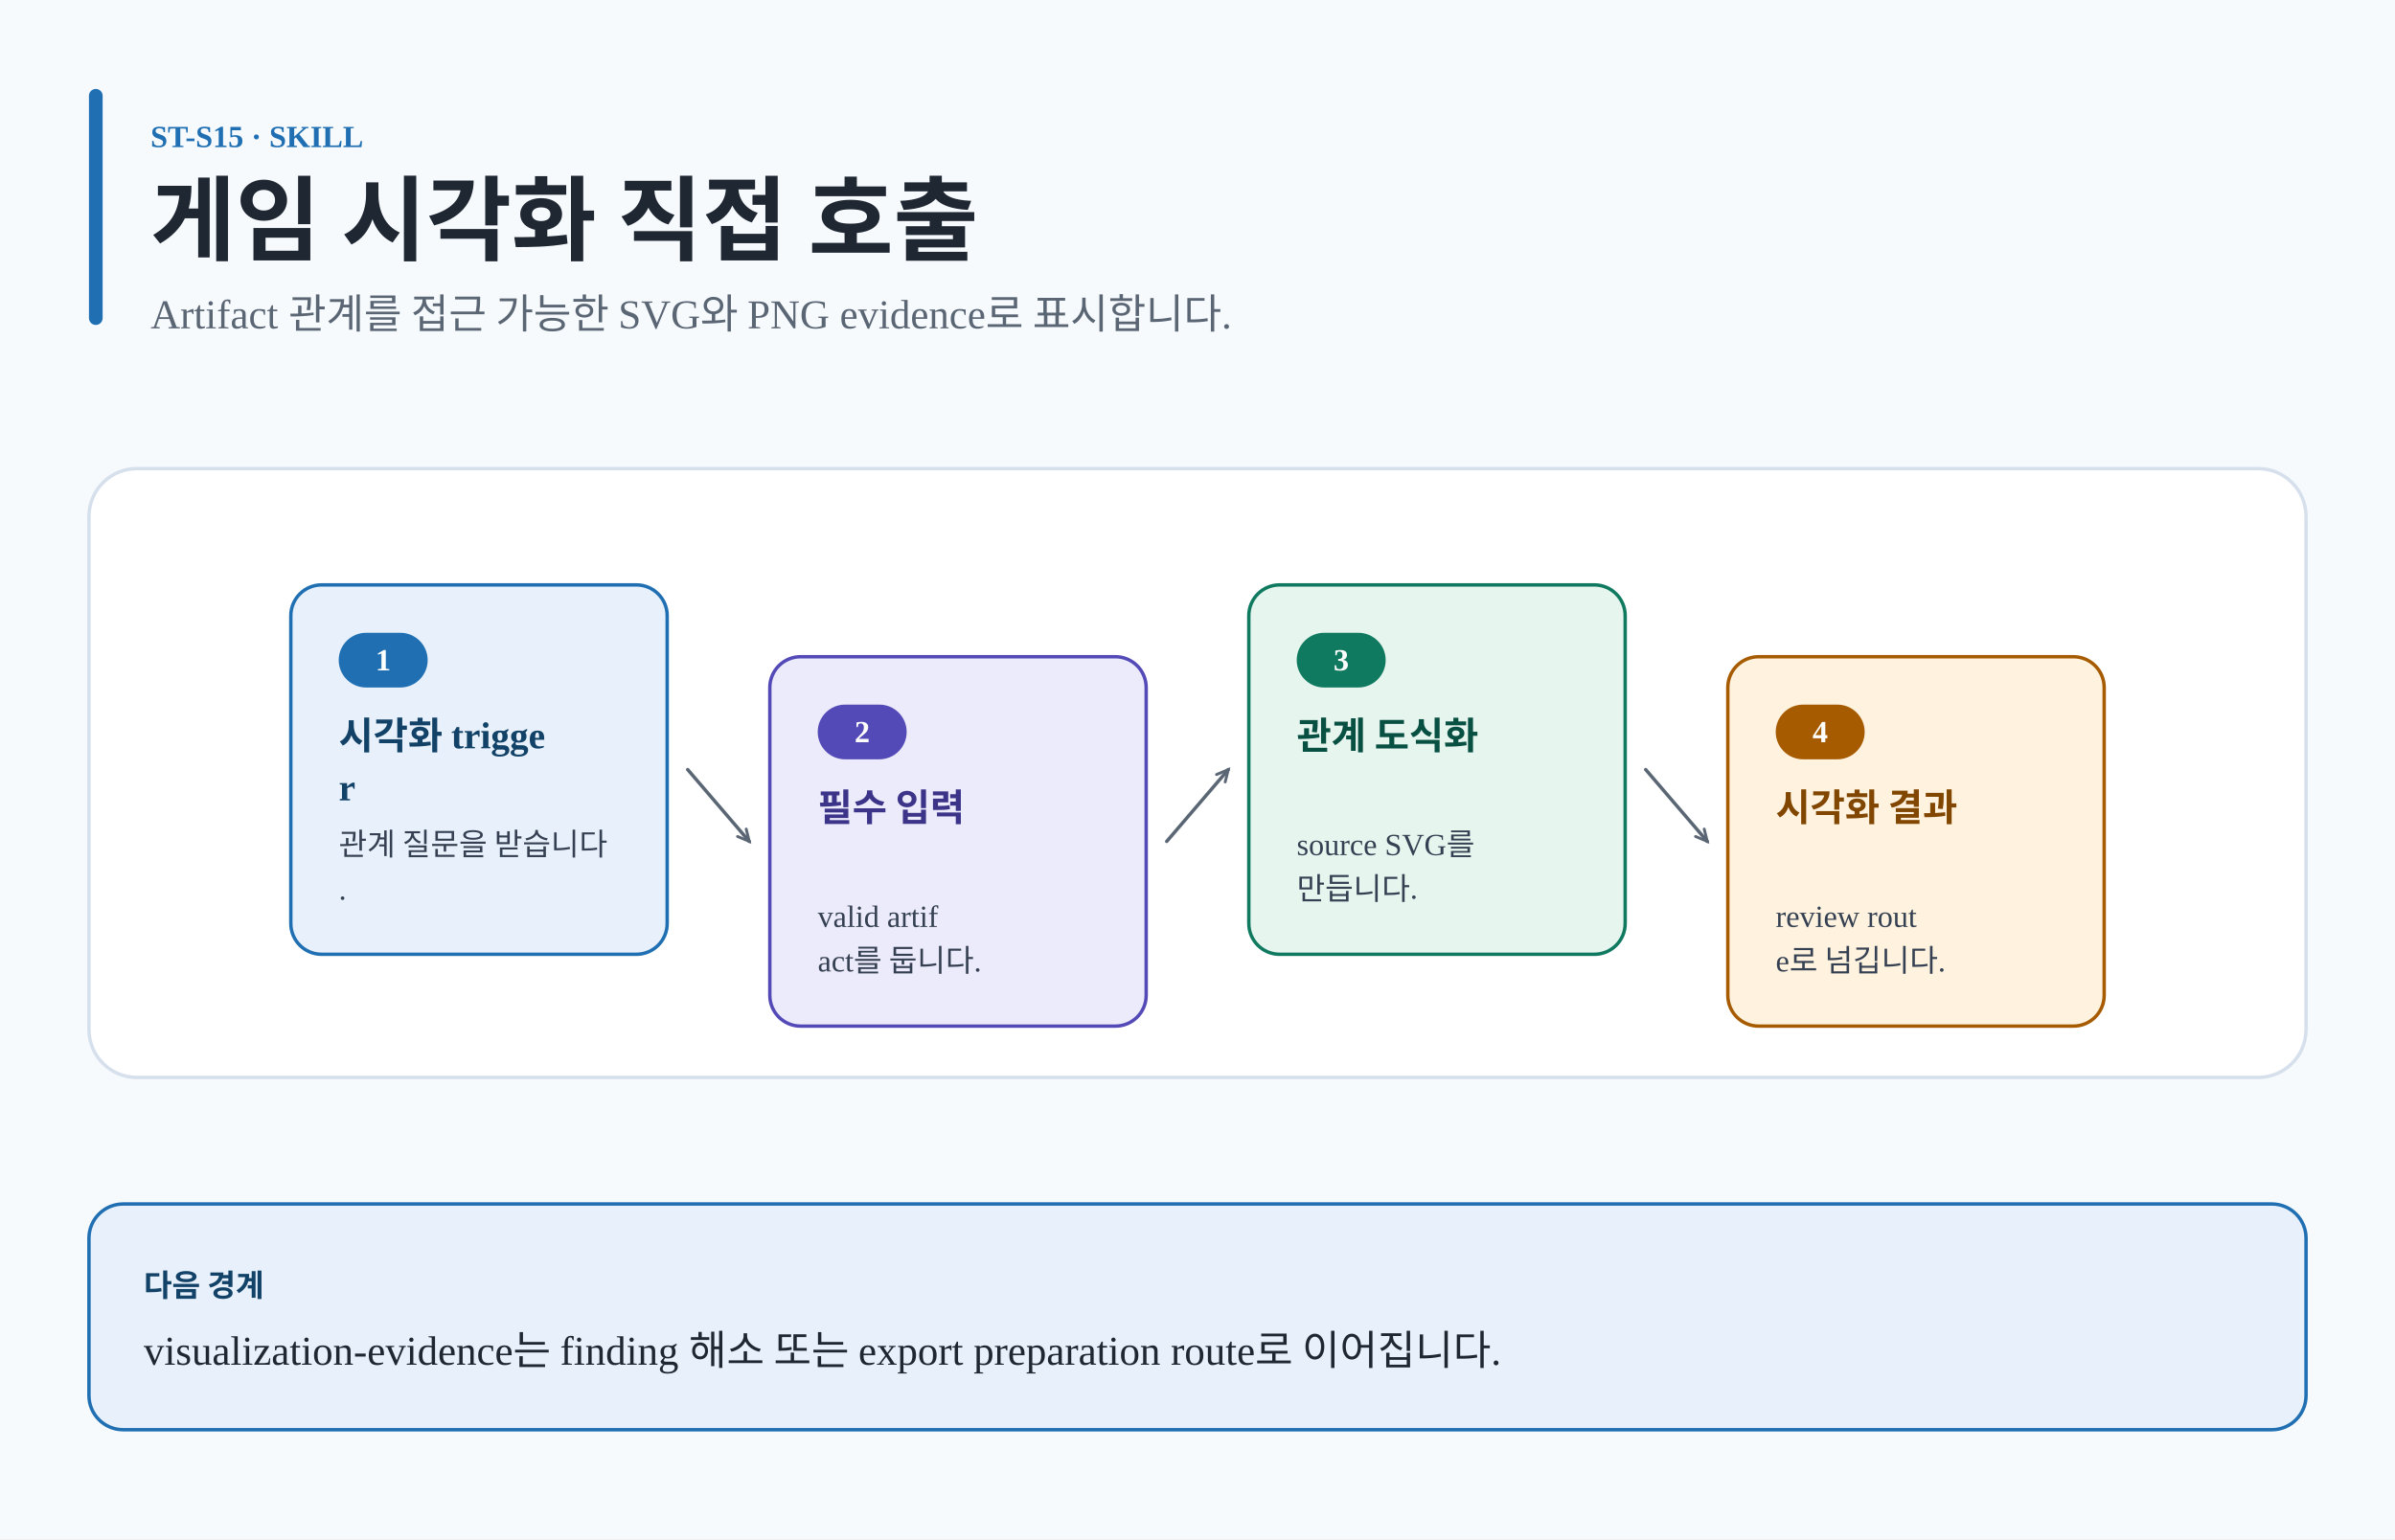
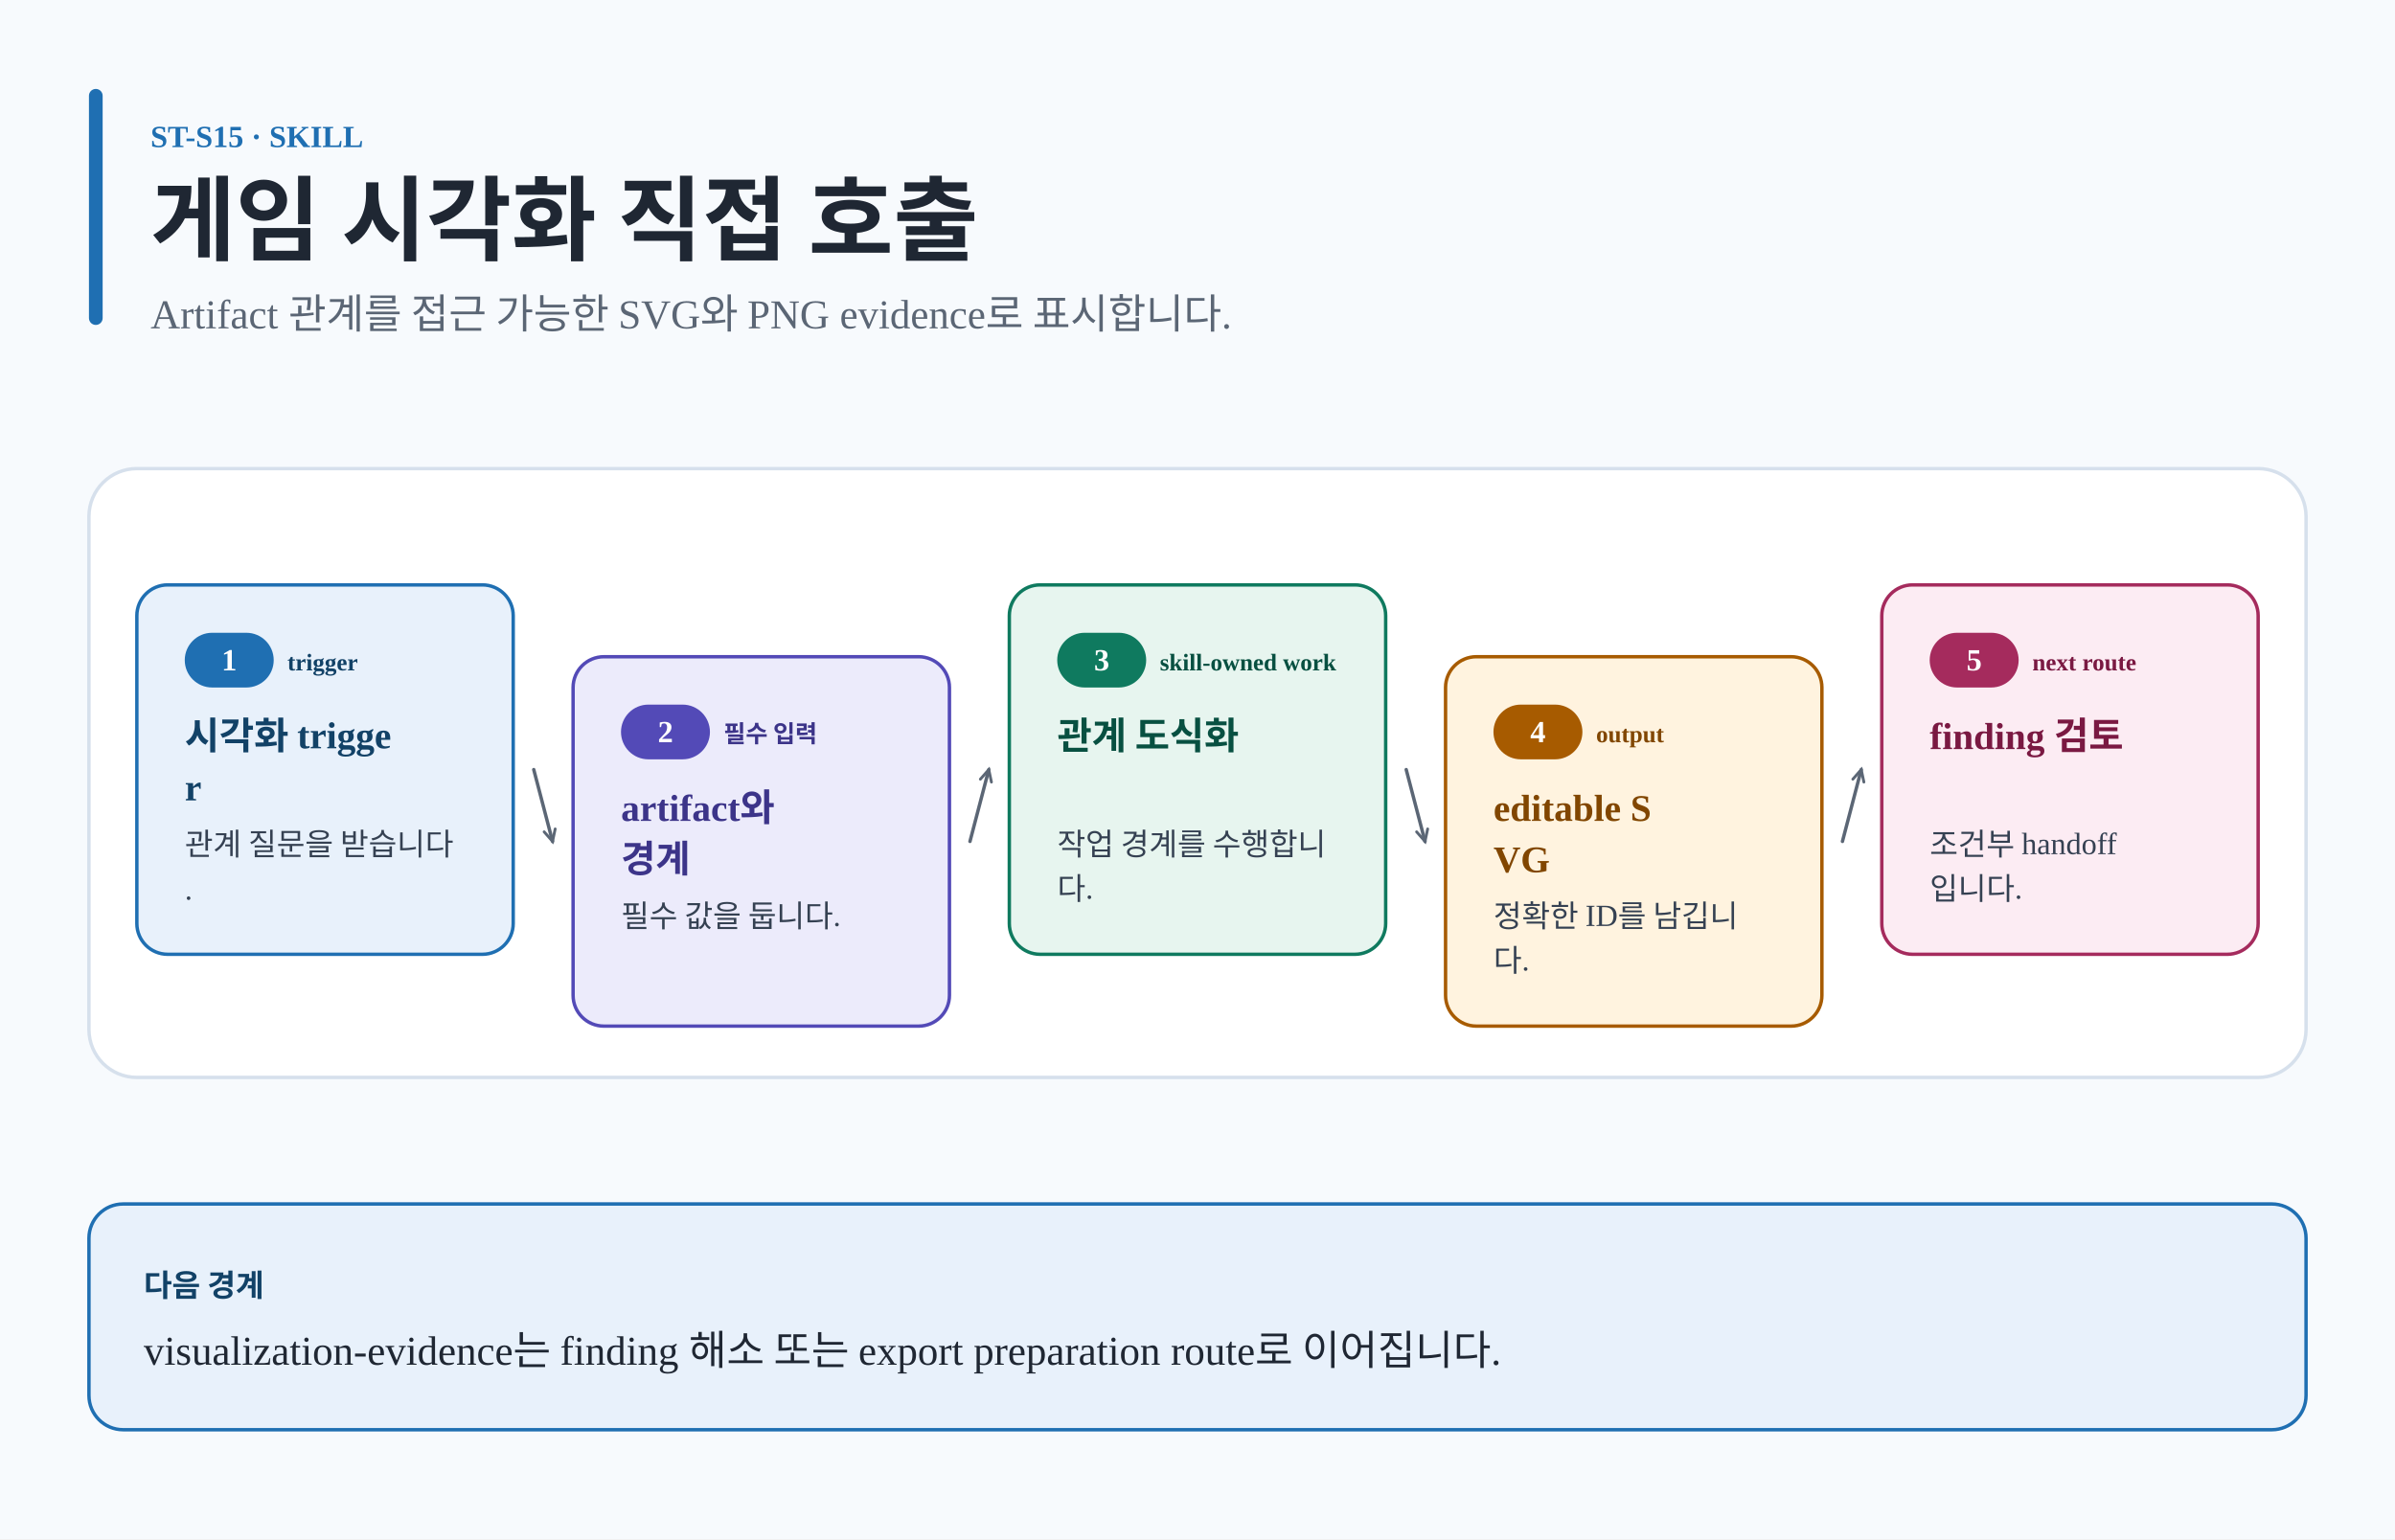
<svg xmlns="http://www.w3.org/2000/svg" viewBox="0 0 1400 900" width="1400" height="900" role="img" aria-label="게임 기획 시각화 직접 호출 흐름">
  <defs>
    <marker id="open-arrow" viewBox="0 0 12 12" refX="10" refY="6" markerWidth="10" markerHeight="10" markerUnits="userSpaceOnUse" orient="auto">
      <path d="M 2 2 L 10 6 L 2 10" fill="none" stroke="#5B6675" stroke-width="2" stroke-linecap="round" />
    </marker>
  </defs>
  <rect width="1400" height="900" fill="#F7FAFD" />
  <rect x="52" y="52" width="8" height="138" rx="4" fill="#1F6FB2" />
  <text x="88" y="86" fill="#1F6FB2" font-size="18" font-weight="700">ST-S15 · SKILL</text>
  <text x="88" y="148" fill="#1F2733" font-size="54" font-weight="700">게임 시각화 직접 호출</text>
  <text x="88" y="192" fill="#5B6675" font-size="24">Artifact 관계를 접근 가능한 SVG와 PNG evidence로 표시합니다.</text>
  <rect x="52" y="274" width="1296" height="356" rx="28" fill="#FFFFFF" stroke="#D6E0EC" stroke-width="2" />
-   <path d="M 402 450 L 438 492" fill="none" stroke="#5B6675" stroke-width="2" stroke-linecap="round" marker-end="url(#open-arrow)" />
-   <path d="M 682 492 L 718 450" fill="none" stroke="#5B6675" stroke-width="2" stroke-linecap="round" marker-end="url(#open-arrow)" />
-   <path d="M 962 450 L 998 492" fill="none" stroke="#5B6675" stroke-width="2" stroke-linecap="round" marker-end="url(#open-arrow)" />
+   <path d="M 312 450 L 323 492" fill="none" stroke="#5B6675" stroke-width="2" stroke-linecap="round" marker-end="url(#open-arrow)" />
+   <path d="M 567 492 L 578 450" fill="none" stroke="#5B6675" stroke-width="2" stroke-linecap="round" marker-end="url(#open-arrow)" />
+   <path d="M 822 450 L 833 492" fill="none" stroke="#5B6675" stroke-width="2" stroke-linecap="round" marker-end="url(#open-arrow)" />
+   <path d="M 1077 492 L 1088 450" fill="none" stroke="#5B6675" stroke-width="2" stroke-linecap="round" marker-end="url(#open-arrow)" />
  <g aria-label="읽기 순서 1: 시각화 trigger">
-     <rect x="170" y="342" width="220" height="216" rx="18" fill="#E8F1FB" stroke="#1F6FB2" stroke-width="2" />
-     <rect x="198" y="370" width="52" height="32" rx="16" fill="#1F6FB2" />
-     <text x="224" y="392" text-anchor="middle" fill="#FFFFFF" font-size="18" font-weight="700">1</text>
-     <text x="198" y="438" fill="#124267" font-size="22" font-weight="700">시각화 trigge</text>
-     <text x="198" y="468" fill="#124267" font-size="22" font-weight="700">r</text>
-     <text x="198" y="500" fill="#354152" font-size="18" font-weight="400">관계 질문을 받습니다</text>
-     <text x="198" y="526" fill="#354152" font-size="18" font-weight="400">.</text>
+     <rect x="80" y="342" width="220" height="216" rx="18" fill="#E8F1FB" stroke="#1F6FB2" stroke-width="2" />
+     <rect x="108" y="370" width="52" height="32" rx="16" fill="#1F6FB2" />
+     <text x="134" y="392" text-anchor="middle" fill="#FFFFFF" font-size="18" font-weight="700">1</text>
+     <text x="168" y="392" fill="#124267" font-size="14" font-weight="700">trigger</text>
+     <text x="108" y="438" fill="#124267" font-size="22" font-weight="700">시각화 trigge</text>
+     <text x="108" y="468" fill="#124267" font-size="22" font-weight="700">r</text>
+     <text x="108" y="500" fill="#354152" font-size="18" font-weight="400">관계 질문을 받습니다</text>
+     <text x="108" y="526" fill="#354152" font-size="18" font-weight="400">.</text>
  </g>
-   <g aria-label="읽기 순서 2: 필수 입력">
-     <rect x="450" y="384" width="220" height="216" rx="18" fill="#ECEBFB" stroke="#534AB7" stroke-width="2" />
-     <rect x="478" y="412" width="52" height="32" rx="16" fill="#534AB7" />
-     <text x="504" y="434" text-anchor="middle" fill="#FFFFFF" font-size="18" font-weight="700">2</text>
-     <text x="478" y="480" fill="#3C3489" font-size="22" font-weight="700">필수 입력</text>
-     <text x="478" y="542" fill="#354152" font-size="18" font-weight="400">valid artif</text>
-     <text x="478" y="568" fill="#354152" font-size="18" font-weight="400">act를 둡니다.</text>
+   <g aria-label="읽기 순서 2: artifact와 경계">
+     <rect x="335" y="384" width="220" height="216" rx="18" fill="#ECEBFB" stroke="#534AB7" stroke-width="2" />
+     <rect x="363" y="412" width="52" height="32" rx="16" fill="#534AB7" />
+     <text x="389" y="434" text-anchor="middle" fill="#FFFFFF" font-size="18" font-weight="700">2</text>
+     <text x="423" y="434" fill="#3C3489" font-size="14" font-weight="700">필수 입력</text>
+     <text x="363" y="480" fill="#3C3489" font-size="22" font-weight="700">artifact와 </text>
+     <text x="363" y="510" fill="#3C3489" font-size="22" font-weight="700">경계</text>
+     <text x="363" y="542" fill="#354152" font-size="18" font-weight="400">필수 값을 둡니다.</text>
  </g>
  <g aria-label="읽기 순서 3: 관계 도식화">
-     <rect x="730" y="342" width="220" height="216" rx="18" fill="#E7F5EF" stroke="#0F7A5F" stroke-width="2" />
-     <rect x="758" y="370" width="52" height="32" rx="16" fill="#0F7A5F" />
-     <text x="784" y="392" text-anchor="middle" fill="#FFFFFF" font-size="18" font-weight="700">3</text>
-     <text x="758" y="438" fill="#085041" font-size="22" font-weight="700">관계 도식화</text>
-     <text x="758" y="500" fill="#354152" font-size="18" font-weight="400">source SVG를</text>
-     <text x="758" y="526" fill="#354152" font-size="18" font-weight="400"> 만듭니다.</text>
+     <rect x="590" y="342" width="220" height="216" rx="18" fill="#E7F5EF" stroke="#0F7A5F" stroke-width="2" />
+     <rect x="618" y="370" width="52" height="32" rx="16" fill="#0F7A5F" />
+     <text x="644" y="392" text-anchor="middle" fill="#FFFFFF" font-size="18" font-weight="700">3</text>
+     <text x="678" y="392" fill="#085041" font-size="14" font-weight="700">skill-owned work</text>
+     <text x="618" y="438" fill="#085041" font-size="22" font-weight="700">관계 도식화</text>
+     <text x="618" y="500" fill="#354152" font-size="18" font-weight="400">작업 경계를 수행합니</text>
+     <text x="618" y="526" fill="#354152" font-size="18" font-weight="400">다.</text>
  </g>
-   <g aria-label="읽기 순서 4: 시각화 결과">
-     <rect x="1010" y="384" width="220" height="216" rx="18" fill="#FFF3DF" stroke="#A75B00" stroke-width="2" />
-     <rect x="1038" y="412" width="52" height="32" rx="16" fill="#A75B00" />
-     <text x="1064" y="434" text-anchor="middle" fill="#FFFFFF" font-size="18" font-weight="700">4</text>
-     <text x="1038" y="480" fill="#814600" font-size="22" font-weight="700">시각화 결과</text>
-     <text x="1038" y="542" fill="#354152" font-size="18" font-weight="400">review rout</text>
-     <text x="1038" y="568" fill="#354152" font-size="18" font-weight="400">e로 넘깁니다.</text>
+   <g aria-label="읽기 순서 4: editable SVG">
+     <rect x="845" y="384" width="220" height="216" rx="18" fill="#FFF3DF" stroke="#A75B00" stroke-width="2" />
+     <rect x="873" y="412" width="52" height="32" rx="16" fill="#A75B00" />
+     <text x="899" y="434" text-anchor="middle" fill="#FFFFFF" font-size="18" font-weight="700">4</text>
+     <text x="933" y="434" fill="#814600" font-size="14" font-weight="700">output</text>
+     <text x="873" y="480" fill="#814600" font-size="22" font-weight="700">editable S</text>
+     <text x="873" y="510" fill="#814600" font-size="22" font-weight="700">VG</text>
+     <text x="873" y="542" fill="#354152" font-size="18" font-weight="400">정확한 ID를 남깁니</text>
+     <text x="873" y="568" fill="#354152" font-size="18" font-weight="400">다.</text>
+   </g>
+   <g aria-label="읽기 순서 5: finding 검토">
+     <rect x="1100" y="342" width="220" height="216" rx="18" fill="#FCECF3" stroke="#A52B5D" stroke-width="2" />
+     <rect x="1128" y="370" width="52" height="32" rx="16" fill="#A52B5D" />
+     <text x="1154" y="392" text-anchor="middle" fill="#FFFFFF" font-size="18" font-weight="700">5</text>
+     <text x="1188" y="392" fill="#7A1942" font-size="14" font-weight="700">next route</text>
+     <text x="1128" y="438" fill="#7A1942" font-size="22" font-weight="700">finding 검토</text>
+     <text x="1128" y="500" fill="#354152" font-size="18" font-weight="400">조건부 handoff</text>
+     <text x="1128" y="526" fill="#354152" font-size="18" font-weight="400">입니다.</text>
  </g>
  <rect x="52" y="704" width="1296" height="132" rx="20" fill="#E8F1FB" stroke="#1F6FB2" stroke-width="2" />
  <text x="84" y="758" fill="#124267" font-size="18" font-weight="700">다음 경계</text>
  <text x="84" y="798" fill="#1F2733" font-size="24">visualization-evidence는 finding 해소 또는 export preparation route로 이어집니다.</text>
</svg>
